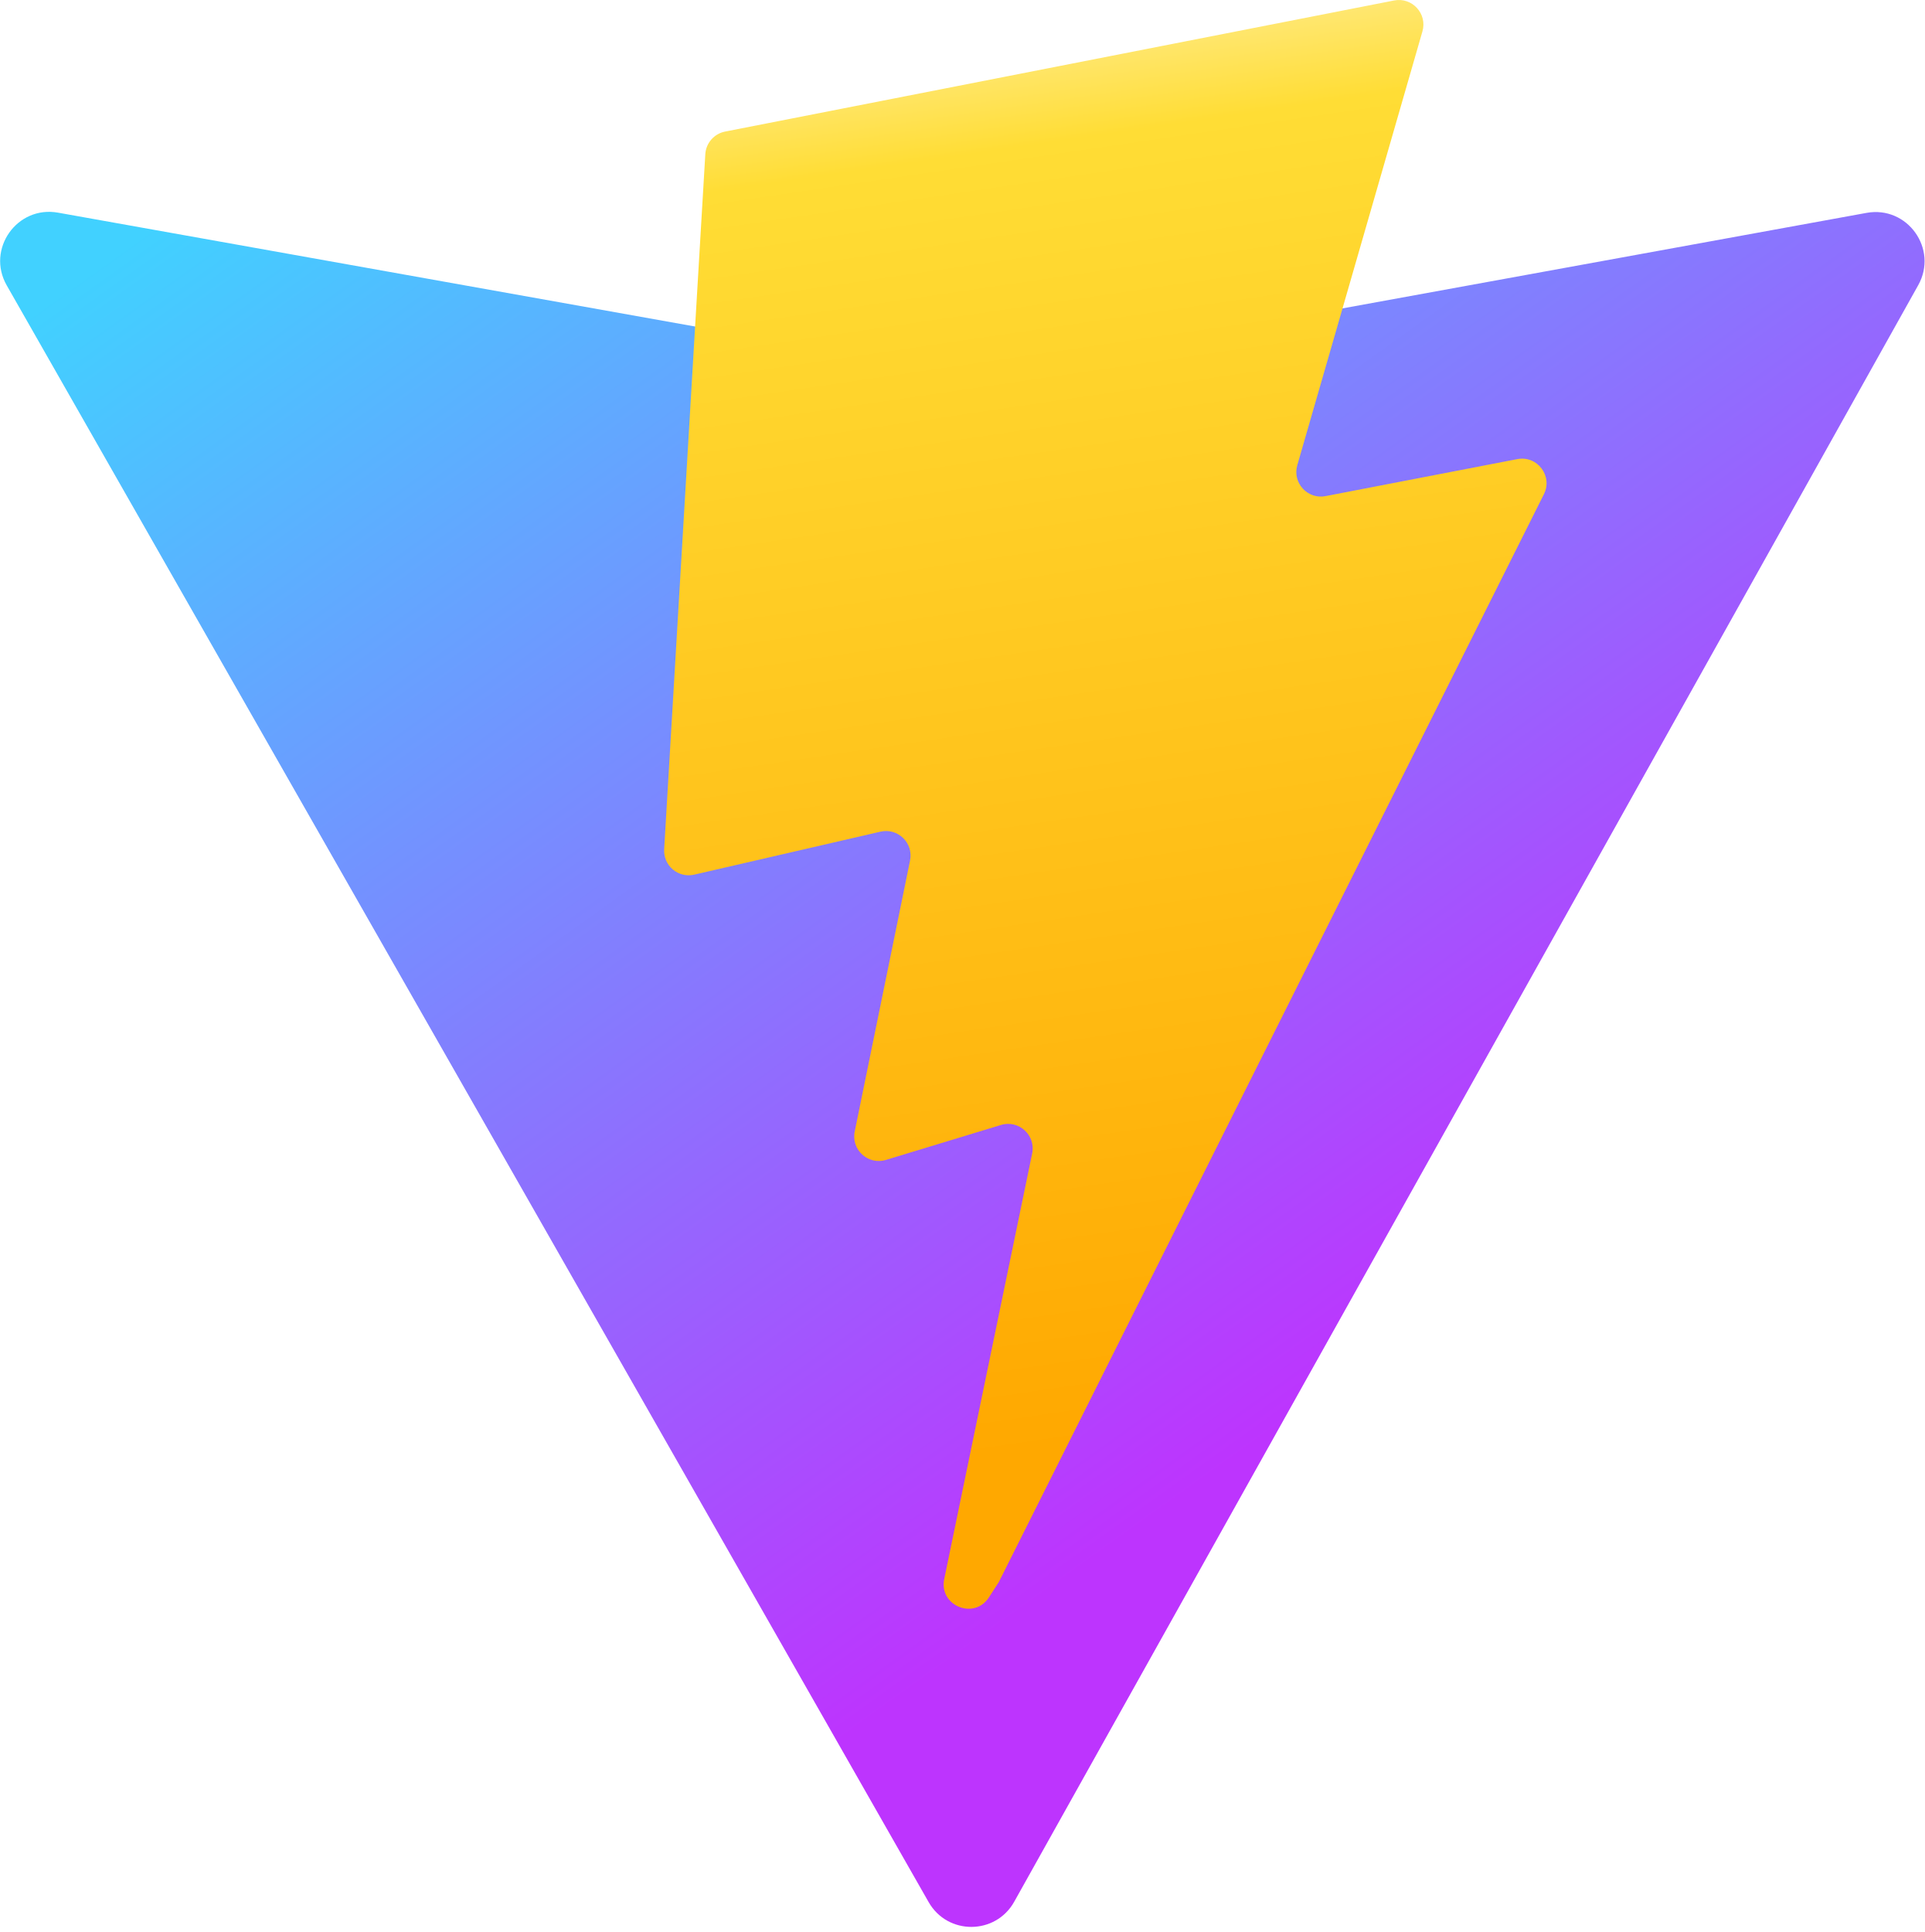
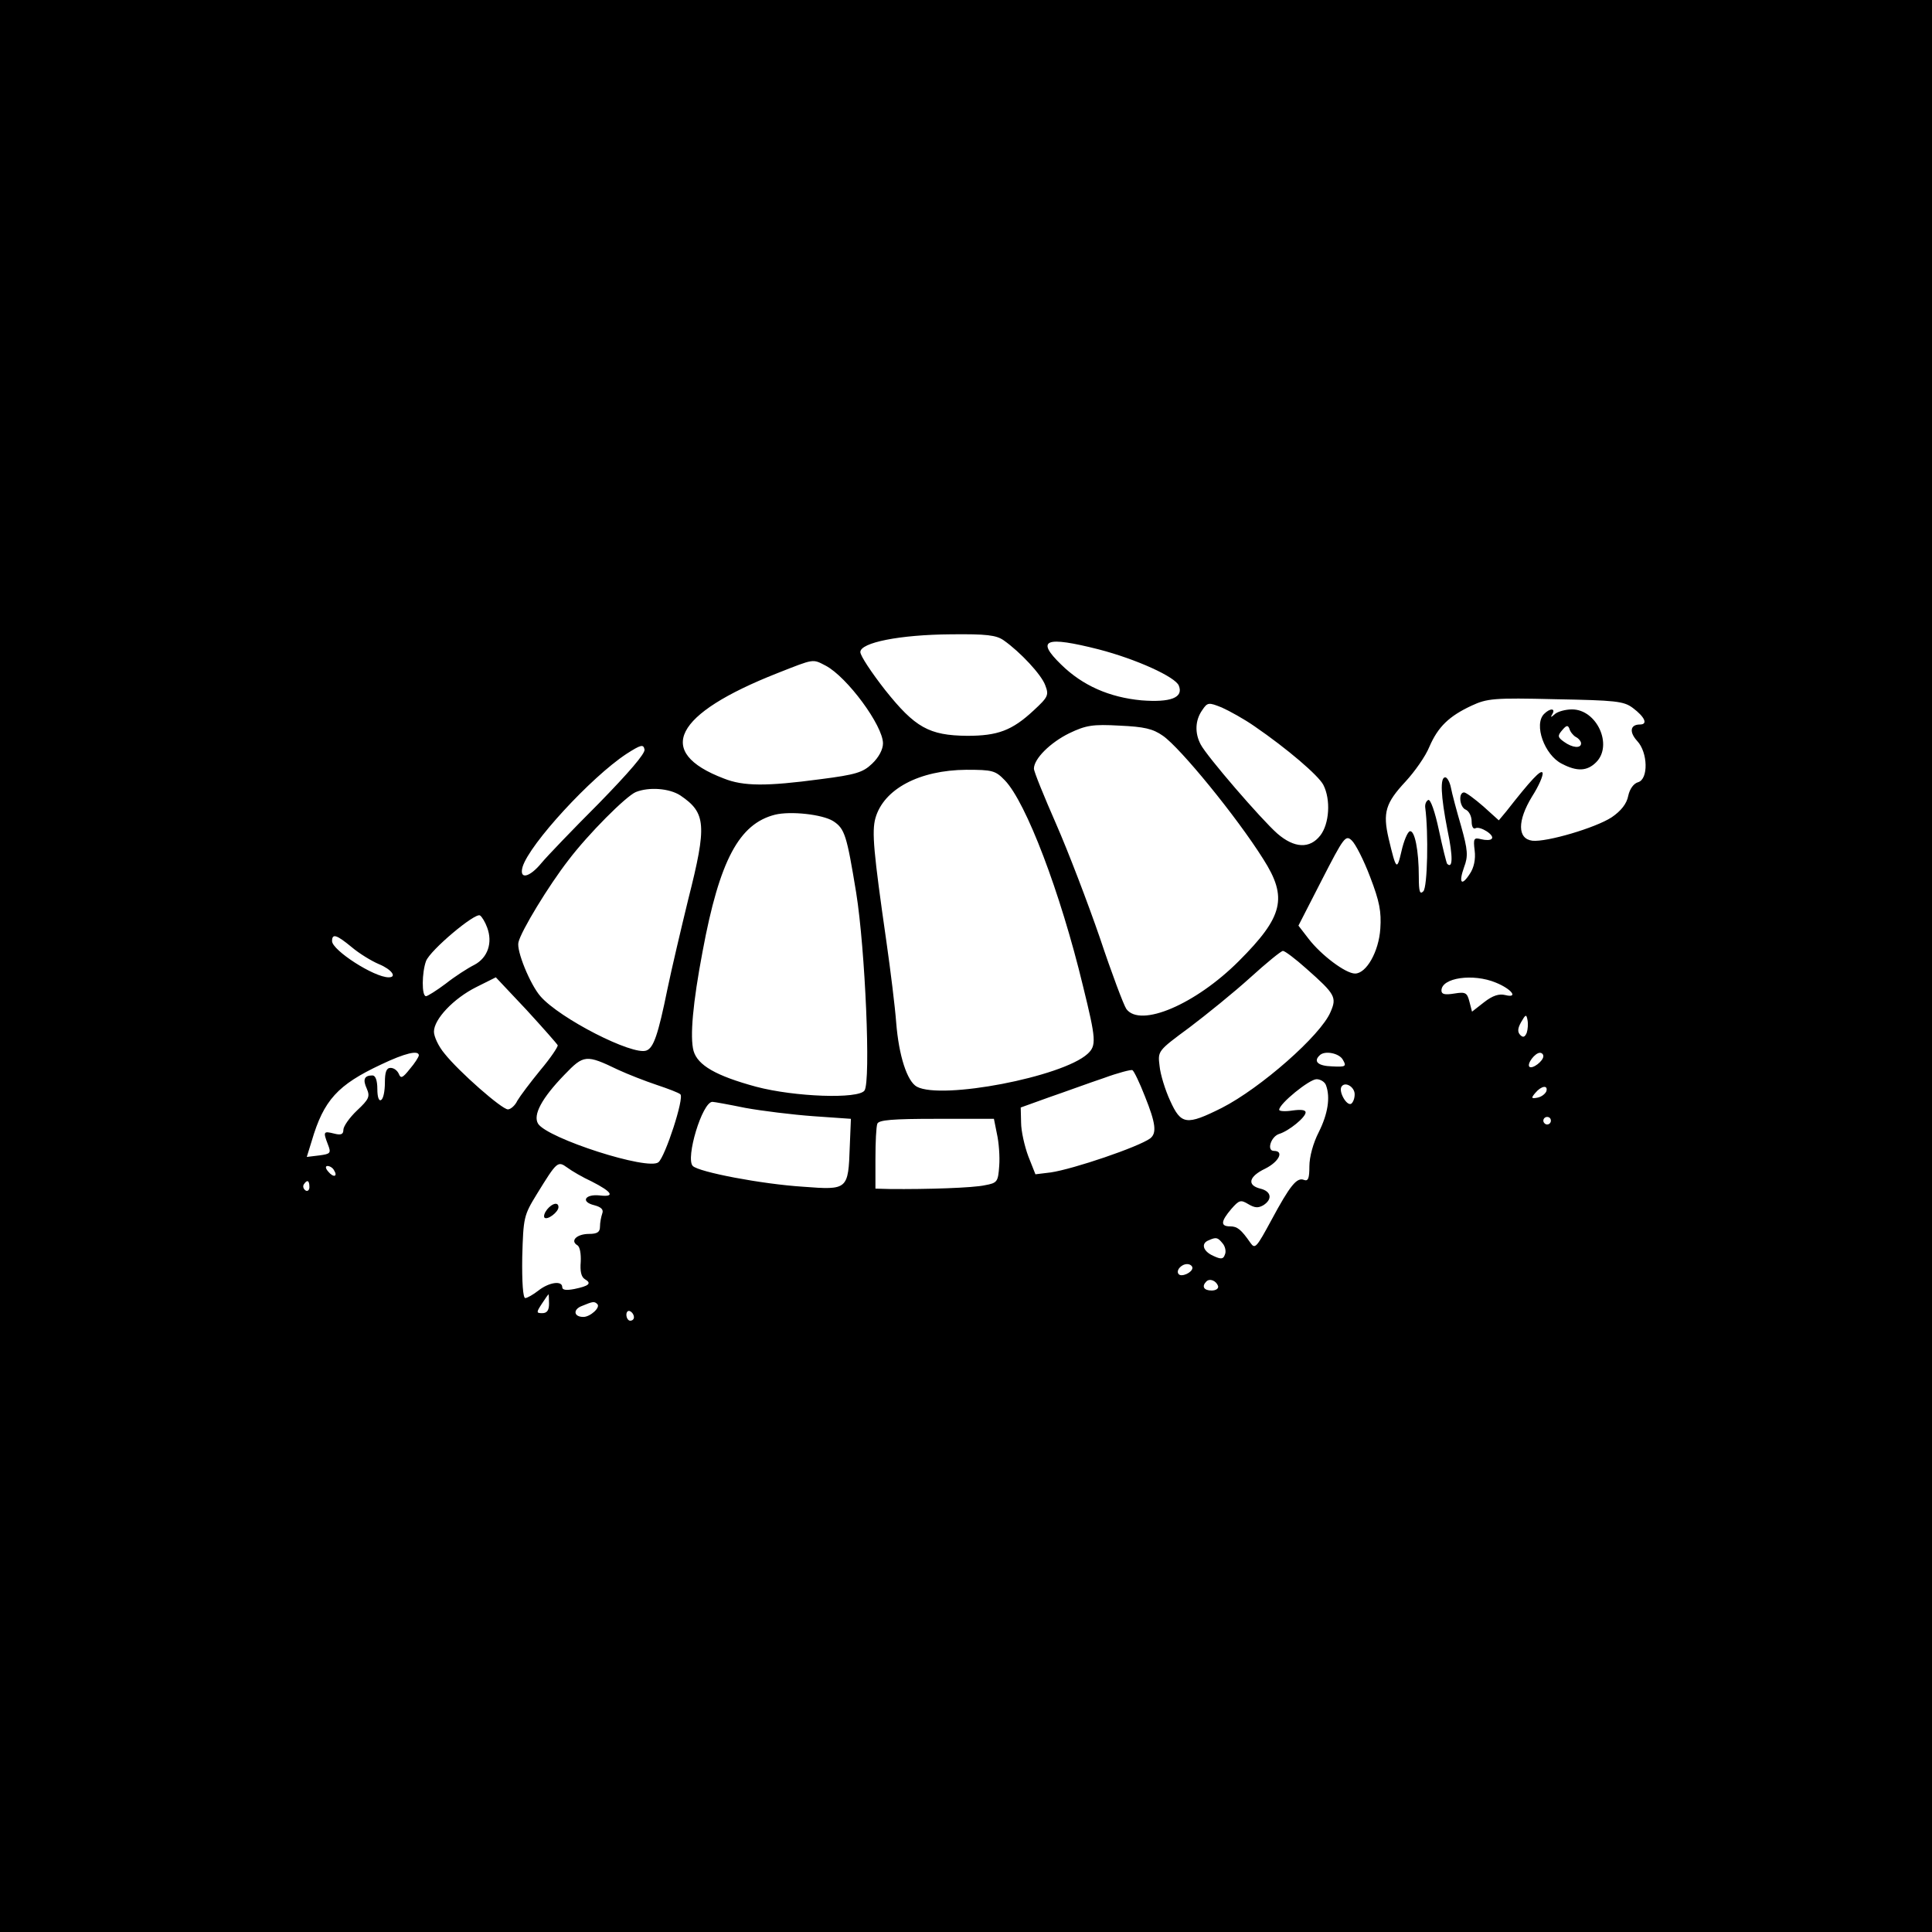
- <svg xmlns="http://www.w3.org/2000/svg" aria-hidden="true" role="img" class="iconify iconify--logos" width="31.88" height="32" preserveAspectRatio="xMidYMid meet" viewBox="0 0 256 257">
-   <defs>
-     <linearGradient id="IconifyId1813088fe1fbc01fb466" x1="-.828%" x2="57.636%" y1="7.652%" y2="78.411%">
-       <stop offset="0%" stop-color="#41D1FF" />
-       <stop offset="100%" stop-color="#BD34FE" />
-     </linearGradient>
-     <linearGradient id="IconifyId1813088fe1fbc01fb467" x1="43.376%" x2="50.316%" y1="2.242%" y2="89.03%">
-       <stop offset="0%" stop-color="#FFEA83" />
-       <stop offset="8.333%" stop-color="#FFDD35" />
-       <stop offset="100%" stop-color="#FFA800" />
-     </linearGradient>
-   </defs>
-   <path fill="url(#IconifyId1813088fe1fbc01fb466)" d="M255.153 37.938L134.897 252.976c-2.483 4.44-8.862 4.466-11.382.048L.875 37.958c-2.746-4.814 1.371-10.646 6.827-9.67l120.385 21.517a6.537 6.537 0 0 0 2.322-.004l117.867-21.483c5.438-.991 9.574 4.796 6.877 9.62Z" />
-   <path fill="url(#IconifyId1813088fe1fbc01fb467)" d="M185.432.063L96.44 17.501a3.268 3.268 0 0 0-2.634 3.014l-5.474 92.456a3.268 3.268 0 0 0 3.997 3.378l24.777-5.718c2.318-.535 4.413 1.507 3.936 3.838l-7.361 36.047c-.495 2.426 1.782 4.5 4.151 3.78l15.304-4.649c2.372-.72 4.652 1.36 4.15 3.788l-11.698 56.621c-.732 3.542 3.979 5.473 5.943 2.437l1.313-2.028l72.516-144.72c1.215-2.423-.88-5.186-3.54-4.672l-25.505 4.922c-2.396.462-4.435-1.77-3.759-4.114l16.646-57.705c.677-2.35-1.37-4.583-3.769-4.113Z" />
+ <svg xmlns="http://www.w3.org/2000/svg" version="1.0" width="512pt" height="512pt" viewBox="0 0 512 512" preserveAspectRatio="xMidYMid meet">
+   <g transform="translate(0,512) scale(0.1,-0.1)" fill="#000000" stroke="none">
+     <path d="M0 2560 l0 -2560 2560 0 2560 0 0 2560 0 2560 -2560 0 -2560 0 0 -2560z m2660 863 c44 -31 100 -91 110 -119 10 -26 8 -31 -31 -67 -57 -53 -95 -67 -176 -67 -101 1 -138 22 -217 121 -36 46 -66 91 -66 101 0 25 104 46 240 47 94 1 120 -2 140 -16z m252 -24 c100 -26 203 -73 212 -96 13 -32 -22 -45 -99 -39 -85 8 -156 39 -213 95 -68 66 -42 76 100 40z m-724 -43 c57 -30 152 -159 152 -206 0 -16 -11 -37 -29 -54 -24 -23 -43 -29 -137 -41 -142 -19 -204 -19 -256 2 -184 70 -132 171 142 279 99 39 93 38 128 20z m2139 -112 c32 -24 41 -44 19 -44 -26 0 -29 -20 -7 -44 28 -30 30 -101 2 -109 -11 -3 -22 -17 -26 -36 -4 -21 -19 -40 -44 -57 -43 -28 -172 -66 -210 -62 -40 5 -40 53 -1 117 18 28 30 56 28 63 -4 10 -31 -19 -96 -102 l-20 -24 -41 37 c-23 20 -46 37 -51 37 -16 0 -12 -40 5 -46 8 -4 15 -17 15 -31 0 -13 4 -21 10 -18 12 7 53 -19 43 -28 -3 -4 -16 -4 -28 -1 -19 5 -21 2 -17 -30 3 -23 -2 -46 -13 -62 -22 -34 -30 -24 -15 18 11 29 10 45 -8 109 -12 41 -24 86 -27 102 -3 15 -10 27 -15 27 -14 0 -12 -48 6 -140 15 -71 14 -104 -1 -89 -2 3 -12 43 -22 90 -10 47 -22 82 -28 79 -6 -3 -9 -12 -8 -20 9 -68 6 -211 -5 -222 -9 -9 -12 -2 -12 38 0 71 -11 125 -24 121 -6 -2 -16 -26 -22 -53 -12 -52 -14 -50 -34 34 -16 69 -8 94 45 151 24 26 53 67 63 92 23 53 52 81 112 109 41 19 59 21 222 17 159 -3 181 -5 205 -23z m-1002 -49 c86 -59 169 -130 182 -155 20 -39 16 -103 -8 -134 -28 -36 -69 -34 -114 5 -43 38 -187 205 -203 236 -16 30 -15 64 4 91 14 21 17 21 52 7 20 -9 60 -31 87 -50z m-243 -25 c46 -32 195 -214 266 -327 65 -102 53 -152 -65 -270 -115 -115 -261 -177 -298 -127 -7 10 -39 95 -70 188 -32 93 -84 229 -116 302 -32 73 -59 139 -59 147 0 26 43 69 94 94 44 21 62 24 133 20 65 -3 88 -8 115 -27z m-1495 -179 c-69 -69 -138 -141 -152 -158 -32 -39 -60 -45 -50 -10 19 61 181 237 275 299 39 25 45 26 48 12 3 -10 -42 -62 -121 -143z m1076 61 c56 -58 147 -296 207 -545 35 -142 36 -158 12 -180 -67 -61 -386 -122 -452 -87 -26 14 -48 82 -55 170 -3 41 -15 138 -26 215 -34 237 -39 291 -29 327 22 77 116 127 241 128 69 0 77 -2 102 -28z m-860 -40 c68 -46 71 -78 21 -275 -19 -78 -44 -184 -55 -237 -25 -123 -37 -157 -56 -164 -36 -14 -230 85 -281 144 -27 31 -64 121 -58 143 7 30 80 150 132 217 53 70 153 170 179 181 35 14 89 10 118 -9z m405 -68 c31 -20 36 -38 61 -190 24 -150 39 -500 22 -524 -16 -23 -185 -17 -287 10 -107 29 -155 57 -166 95 -10 37 -2 127 24 264 45 242 97 338 192 362 41 10 125 1 154 -17z m1423 -148 c25 -65 30 -92 27 -137 -4 -61 -37 -119 -67 -119 -25 0 -90 49 -123 92 l-27 35 62 121 c58 113 63 120 79 105 10 -9 32 -52 49 -97z m-2340 -134 c15 -40 2 -80 -34 -99 -18 -9 -52 -31 -76 -50 -24 -18 -48 -33 -52 -33 -12 0 -11 63 0 93 11 29 130 129 143 121 5 -3 14 -18 19 -32z m-359 -52 c20 -17 53 -37 72 -45 34 -14 49 -35 26 -35 -39 0 -150 72 -150 96 0 21 12 17 52 -16z m2530 -57 c77 -68 81 -76 64 -115 -26 -62 -186 -202 -288 -254 -94 -47 -108 -45 -137 19 -13 28 -26 70 -28 92 -5 40 -5 40 79 102 45 34 118 93 161 132 43 39 82 71 87 71 5 0 33 -21 62 -47z m-1984 -203 c1 -4 -19 -34 -46 -66 -27 -33 -54 -69 -61 -81 -6 -13 -18 -23 -25 -23 -16 0 -130 100 -168 148 -16 19 -28 45 -28 58 0 33 52 88 112 118 l52 26 81 -86 c44 -48 81 -90 83 -94z m2486 166 c42 -17 61 -42 25 -33 -16 4 -33 -1 -56 -19 l-32 -25 -7 27 c-6 23 -10 26 -40 21 -25 -4 -34 -2 -34 8 0 34 84 46 144 21z m82 -133 c-5 -12 -10 -13 -17 -6 -8 8 -7 18 2 34 12 21 14 22 17 6 2 -10 1 -25 -2 -34z m-2936 -60 c-1 -5 -11 -21 -24 -36 -19 -24 -24 -26 -29 -13 -4 9 -13 16 -22 16 -11 0 -15 -11 -15 -39 0 -22 -4 -43 -10 -46 -6 -4 -10 8 -10 29 0 23 -5 36 -13 36 -22 0 -26 -11 -15 -35 9 -21 6 -28 -26 -58 -20 -19 -36 -42 -36 -51 0 -12 -6 -15 -25 -10 -28 7 -29 5 -16 -29 9 -23 7 -25 -23 -29 l-33 -4 13 42 c32 109 69 149 184 203 63 30 100 39 100 24z m2449 -12 c10 -17 7 -19 -29 -17 -37 1 -50 13 -33 29 13 14 53 6 62 -12z m531 10 c0 -13 -29 -35 -37 -28 -7 8 15 37 28 37 5 0 9 -4 9 -9z m-2452 -36 c26 -12 72 -30 102 -40 30 -10 59 -21 63 -25 11 -9 -40 -165 -58 -180 -27 -23 -294 63 -319 102 -14 23 9 67 70 130 51 53 57 54 142 13z m1396 -70 c29 -72 32 -98 14 -112 -32 -23 -203 -81 -263 -90 l-41 -5 -19 48 c-10 27 -19 67 -19 89 l-1 40 75 27 c41 14 106 38 145 51 38 14 73 23 76 21 4 -2 19 -33 33 -69z m480 29 c12 -32 5 -76 -19 -124 -15 -29 -25 -66 -25 -91 0 -31 -3 -40 -14 -36 -19 8 -37 -14 -87 -107 -39 -72 -43 -77 -55 -60 -25 36 -35 44 -54 44 -26 0 -25 13 3 46 21 24 25 25 45 13 17 -10 26 -11 40 -3 25 16 21 37 -8 44 -36 9 -31 32 13 53 36 18 51 47 23 47 -20 0 -8 38 14 45 26 8 70 44 70 57 0 7 -13 8 -35 5 -19 -3 -35 -2 -35 2 0 16 80 81 99 81 10 0 22 -7 25 -16z m76 -24 c0 -11 -4 -21 -9 -25 -12 -7 -34 32 -26 45 9 15 35 0 35 -20z m508 8 c-3 -7 -13 -15 -24 -17 -16 -3 -17 -1 -5 13 16 19 34 21 29 4z m-2123 -44 c44 -8 125 -18 180 -22 l100 -7 -3 -73 c-4 -115 -5 -116 -123 -107 -111 7 -277 39 -293 55 -20 20 25 170 52 170 4 0 43 -7 87 -16z m667 -69 c5 -22 8 -60 6 -85 -3 -42 -5 -45 -38 -51 -31 -7 -152 -11 -252 -10 l-38 1 0 79 c0 44 2 85 5 93 4 10 40 13 157 13 l152 0 8 -40z m1468 35 c0 -5 -4 -10 -10 -10 -5 0 -10 5 -10 10 0 6 5 10 10 10 6 0 10 -4 10 -10z m-2542 -161 c55 -28 63 -42 21 -37 -39 4 -51 -17 -14 -26 19 -5 25 -12 21 -22 -3 -9 -6 -24 -6 -35 0 -14 -7 -19 -29 -19 -32 0 -51 -18 -31 -30 7 -4 10 -23 9 -44 -2 -24 1 -40 11 -46 19 -11 11 -18 -28 -26 -21 -4 -32 -3 -32 5 0 18 -35 13 -63 -9 -14 -11 -30 -20 -35 -20 -6 0 -9 42 -8 109 3 105 4 110 39 167 53 86 55 88 80 70 12 -9 41 -26 65 -37z m-683 30 c11 -17 -1 -21 -15 -4 -8 9 -8 15 -2 15 6 0 14 -5 17 -11z m-65 -45 c0 -8 -5 -12 -10 -9 -6 4 -8 11 -5 16 9 14 15 11 15 -7z m2420 -149 c7 -8 10 -22 6 -30 -4 -12 -10 -13 -31 -3 -27 12 -33 33 -12 41 20 9 24 8 37 -8z m-80 -65 c0 -12 -28 -25 -36 -17 -9 9 6 27 22 27 8 0 14 -5 14 -10z m68 -48 c2 -7 -6 -12 -17 -12 -21 0 -27 11 -14 24 9 9 26 2 31 -12z m-1773 -47 c0 -17 -5 -25 -18 -25 -16 0 -16 2 -1 25 9 14 17 25 18 25 0 0 1 -11 1 -25z m128 -1 c9 -9 -19 -34 -37 -34 -26 0 -28 20 -4 29 29 12 33 13 41 5z m97 -35 c0 -5 -4 -9 -10 -9 -5 0 -10 7 -10 16 0 8 5 12 10 9 6 -3 10 -10 10 -16z" />
+     <path d="M4092 3228 c-28 -28 1 -109 47 -132 40 -21 67 -20 91 4 45 45 2 140 -64 140 -18 0 -38 -6 -45 -12 -11 -10 -13 -10 -7 0 9 15 -6 16 -22 0z m84 -61 c8 -4 14 -12 14 -17 0 -14 -23 -12 -45 4 -17 12 -18 16 -5 31 11 13 15 14 19 4 2 -8 10 -18 17 -22z" />
+     <path d="M1450 1915 c-7 -9 -10 -18 -7 -22 8 -7 37 15 37 28 0 14 -16 11 -30 -6z" />
+   </g>
</svg>
